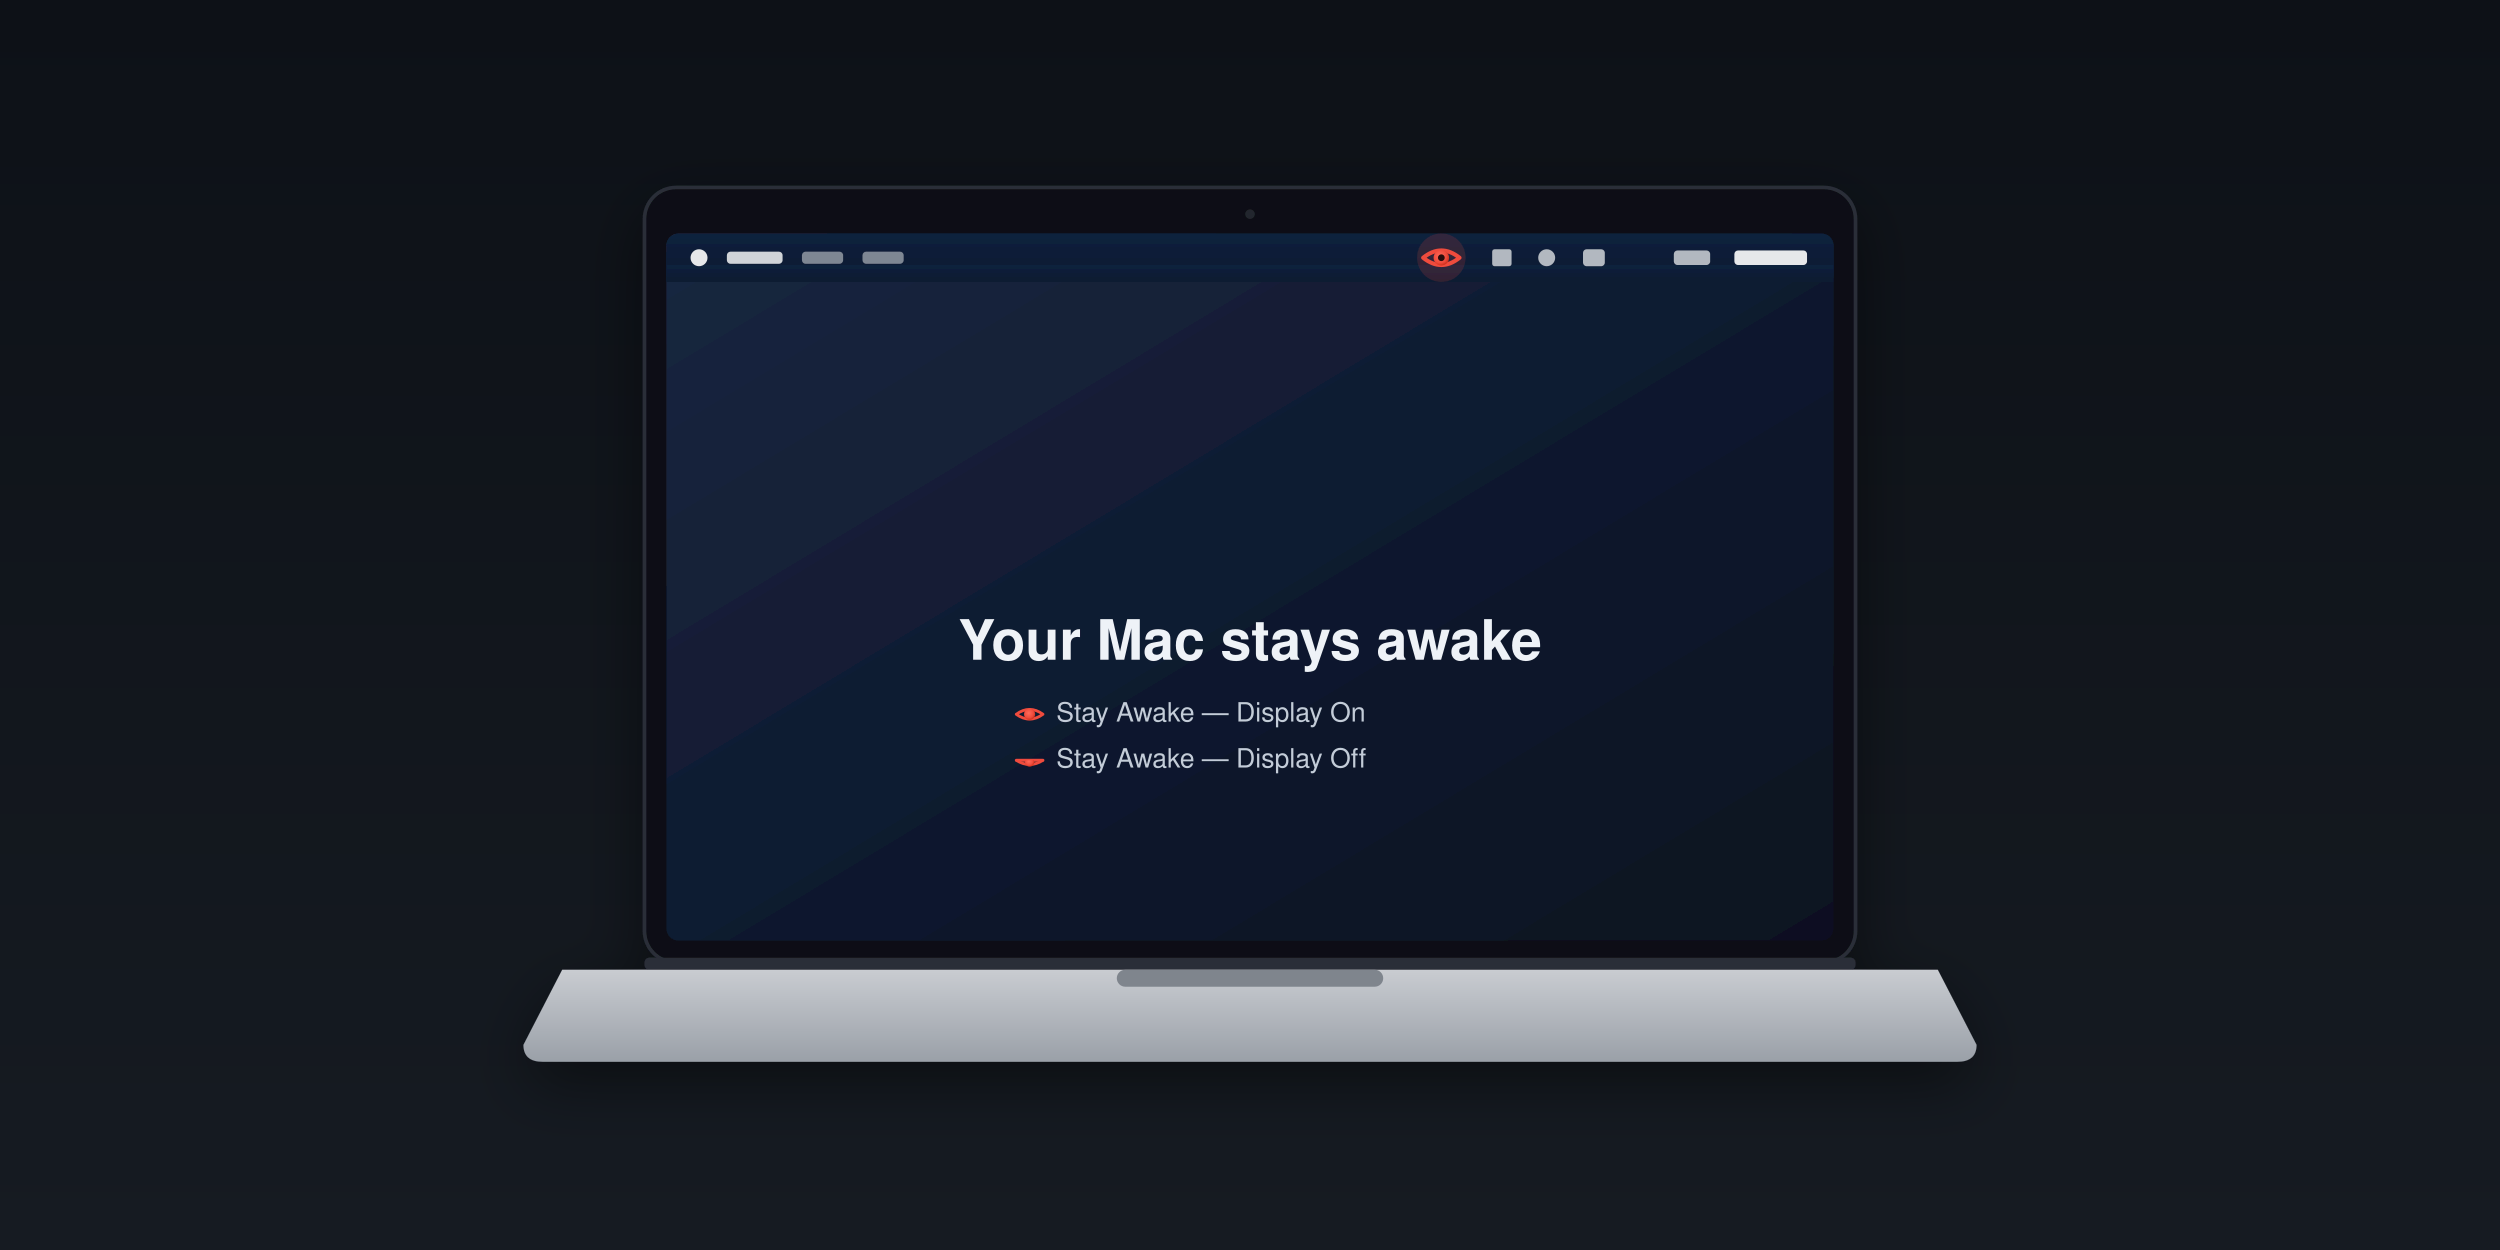
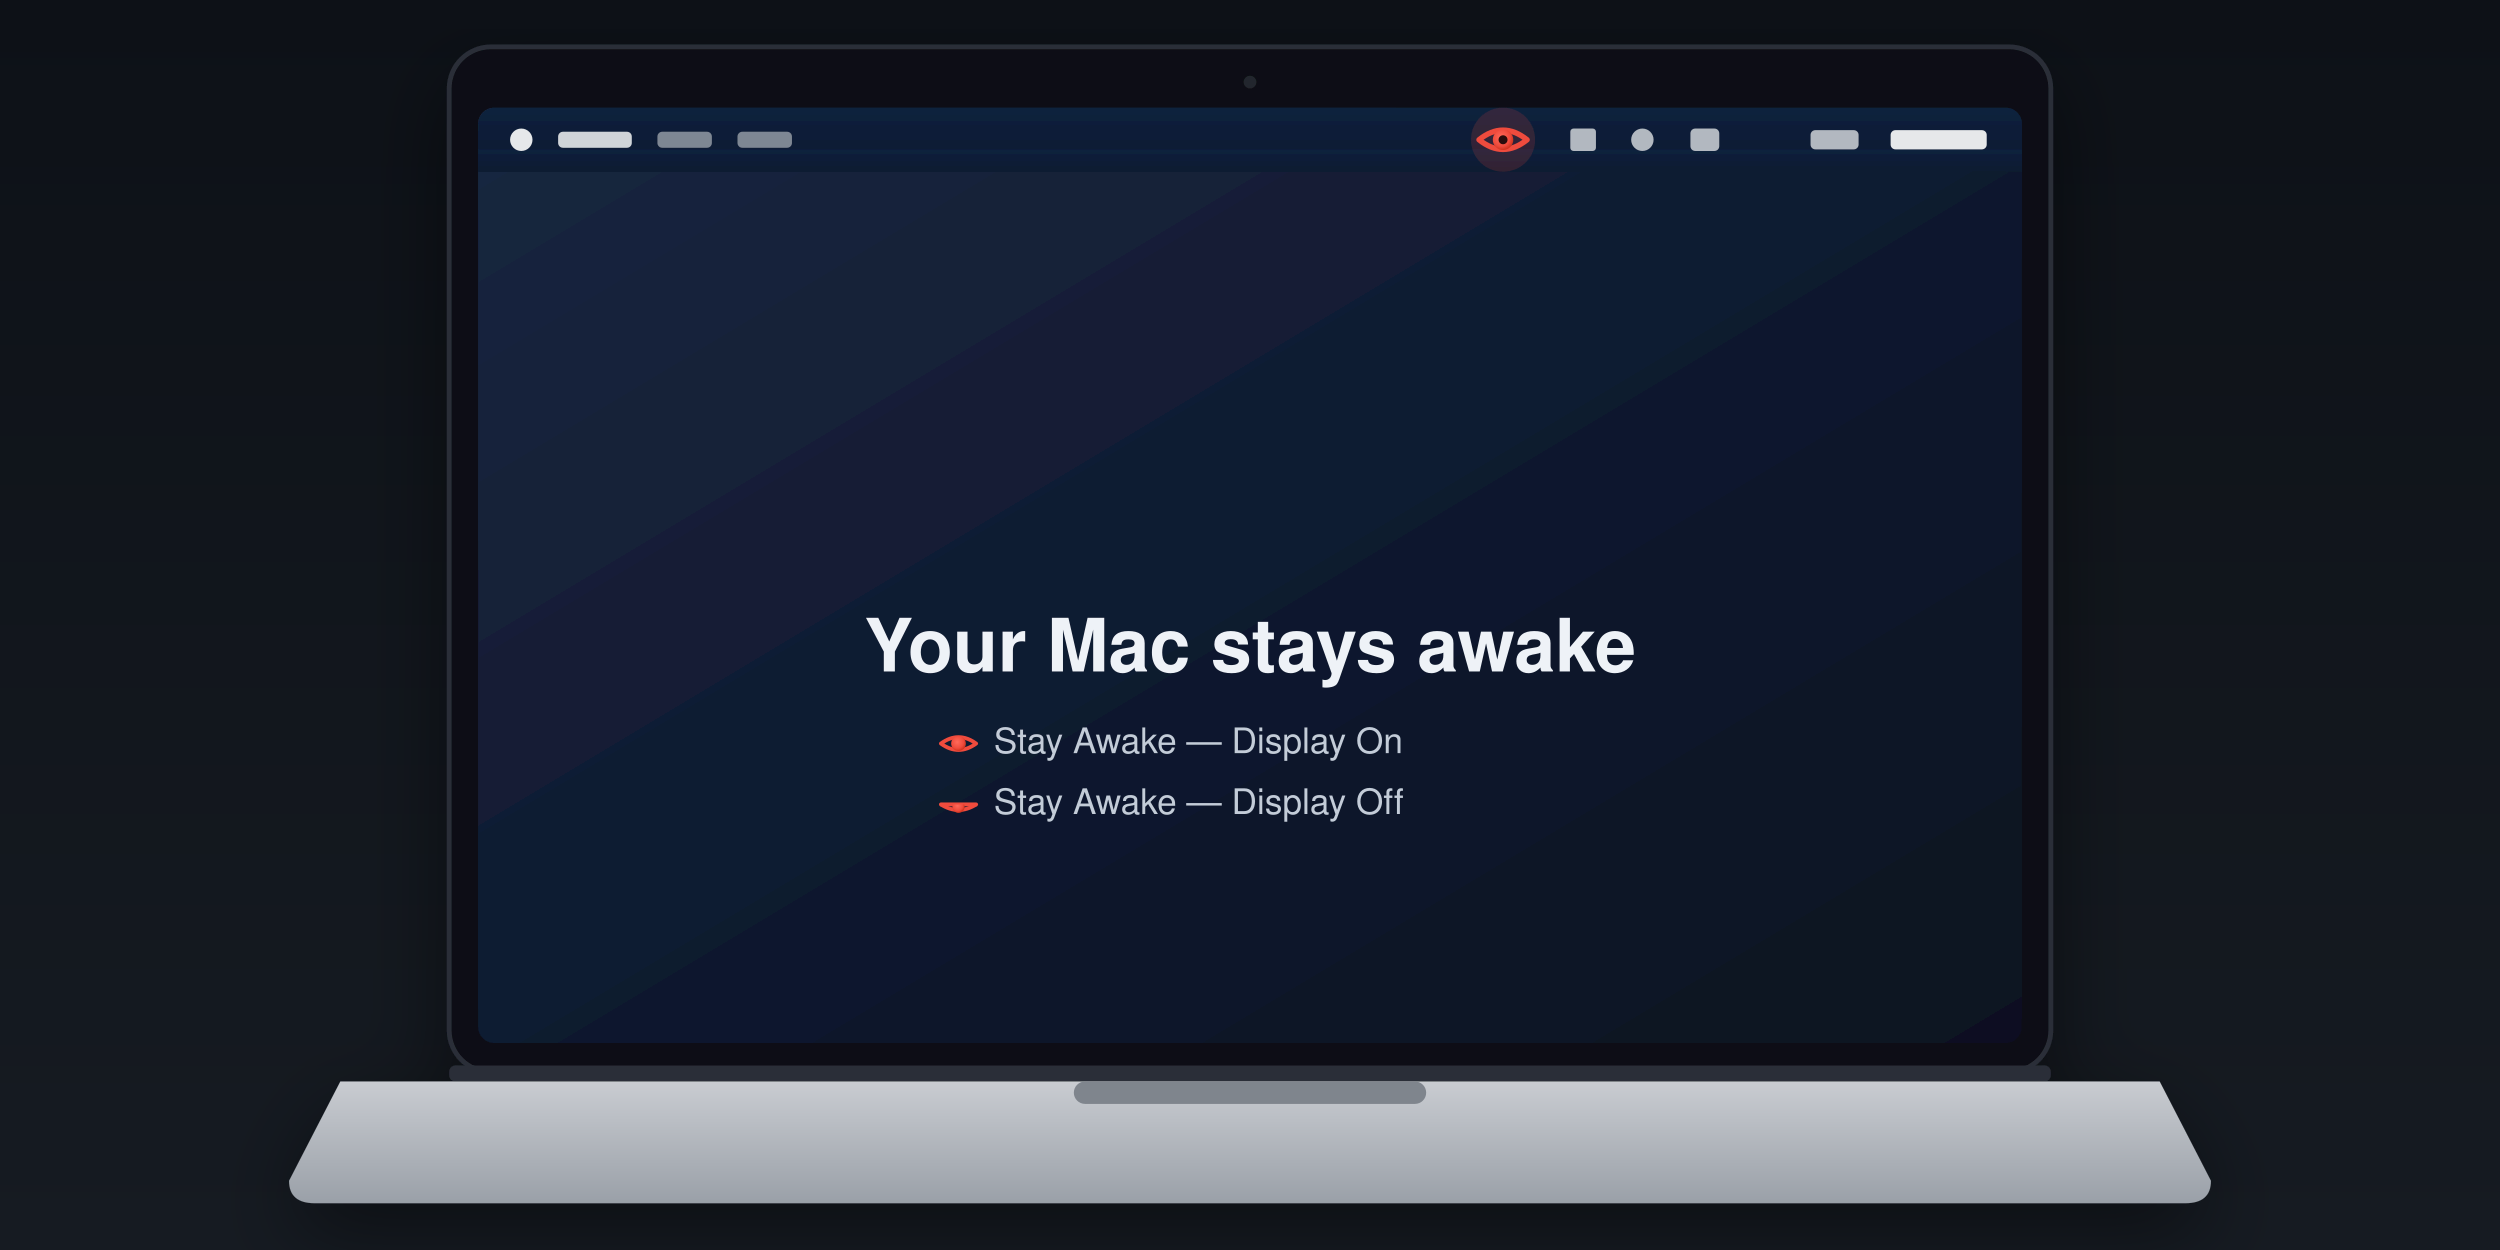
<svg xmlns="http://www.w3.org/2000/svg" width="1280" height="640" viewBox="0 0 1280 640">
  <defs>
    <linearGradient id="page" x1="0" y1="0" x2="0" y2="1">
      <stop offset="0" stop-color="#0d1117" />
      <stop offset="1" stop-color="#161b22" />
    </linearGradient>
    <linearGradient id="wall" x1="0" y1="0" x2="1" y2="1">
      <stop offset="0" stop-color="#1a2740" />
      <stop offset="0.5" stop-color="#0f1a30" />
      <stop offset="1" stop-color="#0a1120" />
    </linearGradient>
    <linearGradient id="bar" x1="0" y1="0" x2="0" y2="1">
      <stop offset="0" stop-color="#11213d" />
      <stop offset="1" stop-color="#0d1a30" />
    </linearGradient>
    <linearGradient id="alu" x1="0" y1="0" x2="0" y2="1">
      <stop offset="0" stop-color="#c9ccd1" />
      <stop offset="1" stop-color="#9aa0a8" />
    </linearGradient>
    <radialGradient id="iris" cx="0.42" cy="0.4" r="0.6">
      <stop offset="0" stop-color="#ff6a5a" />
      <stop offset="0.7" stop-color="#ef4b3c" />
      <stop offset="1" stop-color="#d0331f" />
    </radialGradient>
    <filter id="sh" x="-20%" y="-20%" width="140%" height="140%">
      <feDropShadow dx="0" dy="18" stdDeviation="26" flood-color="#000" flood-opacity="0.45" />
    </filter>
    <clipPath id="heroLid">
      <rect x="-11" y="0" width="22" height="8" />
    </clipPath>
  </defs>
  <rect width="1280" height="640" fill="url(#page)" />
-   <g transform="translate(144,3) scale(0.62)">
+   <g transform="translate(-16,-99) scale(0.82)">
    <g filter="url(#sh)">
      <rect x="300" y="150" width="1000" height="640" rx="26" fill="#0b0d12" stroke="#2b2f38" stroke-width="3" />
      <circle cx="800" cy="172" r="4" fill="#22262e" />
      <rect x="318" y="188" width="964" height="584" rx="10" fill="url(#wall)" />
      <rect x="318" y="188" width="964" height="40" rx="10" fill="url(#bar)" />
      <rect x="318" y="214" width="964" height="14" fill="url(#bar)" />
      <circle cx="345" cy="208" r="7" fill="#e6e8ea" />
      <rect x="368" y="203" width="46" height="10" rx="3" fill="#e6e8ea" opacity="0.9" />
      <rect x="430" y="203" width="34" height="10" rx="3" fill="#aeb3ba" opacity="0.7" />
      <rect x="480" y="203" width="34" height="10" rx="3" fill="#aeb3ba" opacity="0.7" />
      <g fill="#cfd3d8" opacity="0.85">
        <rect x="1000" y="201" width="16" height="14" rx="2" />
        <circle cx="1045" cy="208" r="7" />
        <rect x="1075" y="201" width="18" height="14" rx="3" />
        <rect x="1150" y="202" width="30" height="12" rx="3" />
      </g>
      <rect x="1200" y="202" width="60" height="12" rx="3" fill="#e6e8ea" />
      <g transform="translate(958,208)">
        <circle cx="0" cy="0" r="20" fill="#ef4b3c" opacity="0.16" />
        <path d="M-15 0 Q0 -12 15 0 Q0 12 -15 0 Z" fill="none" stroke="#ef4b3c" stroke-width="3.4" stroke-linejoin="round" />
        <circle cx="0" cy="0" r="6.4" fill="url(#iris)" />
        <circle cx="0" cy="0" r="2.8" fill="#2a0c07" />
      </g>
      <text x="800" y="540" font-family="-apple-system,Helvetica,Arial" font-size="46" font-weight="800" fill="#eef2f7" text-anchor="middle">Your Mac stays awake</text>
      <g transform="translate(618,585)">
        <path d="M-11 0 Q0 -8 11 0 Q0 8 -11 0 Z" fill="none" stroke="#ef4b3c" stroke-width="2.4" stroke-linejoin="round" />
        <circle cx="0" cy="0" r="4.6" fill="url(#iris)" />
      </g>
      <text x="640" y="591" font-family="-apple-system,Helvetica,Arial" font-size="22" font-weight="500" fill="#c3ccd8">Stay Awake — Display On</text>
      <g transform="translate(618,623)">
        <line x1="-11" y1="0" x2="11" y2="0" stroke="#ef4b3c" stroke-width="2.4" stroke-linecap="round" />
        <path d="M-11 0 Q0 7 11 0" fill="none" stroke="#ef4b3c" stroke-width="2.4" stroke-linejoin="round" />
        <circle cx="0" cy="1.5" r="3.8" fill="url(#iris)" clip-path="url(#heroLid)" />
      </g>
      <text x="640" y="629" font-family="-apple-system,Helvetica,Arial" font-size="22" font-weight="500" fill="#c3ccd8">Stay Awake — Display Off</text>
      <rect x="300" y="786" width="1000" height="10" rx="4" fill="#2b2f38" />
      <path d="M232 796 L1368 796 L1400 858 Q1400 872 1384 872 L216 872 Q200 872 200 858 Z" fill="url(#alu)" />
      <rect x="690" y="796" width="220" height="14" rx="7" fill="#7f858d" />
    </g>
  </g>
</svg>
